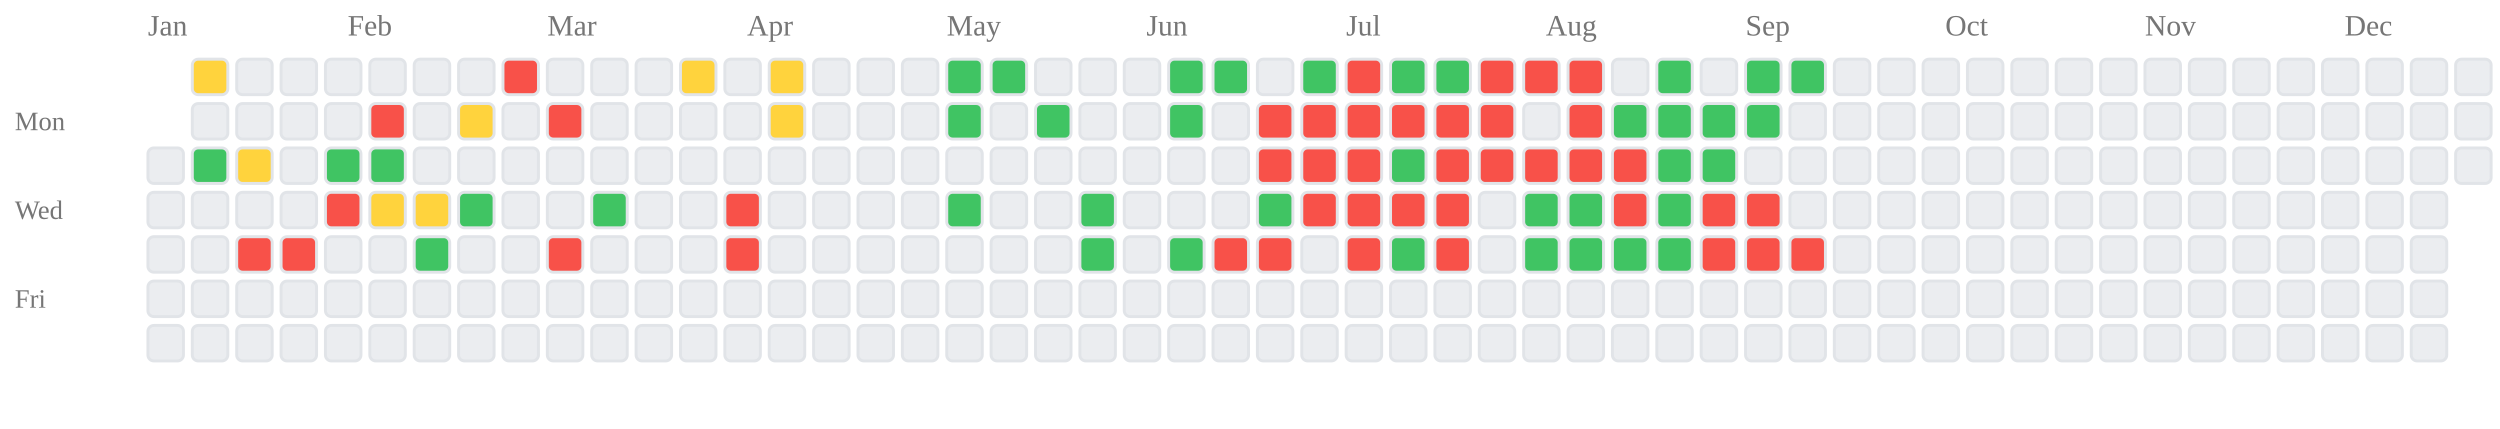
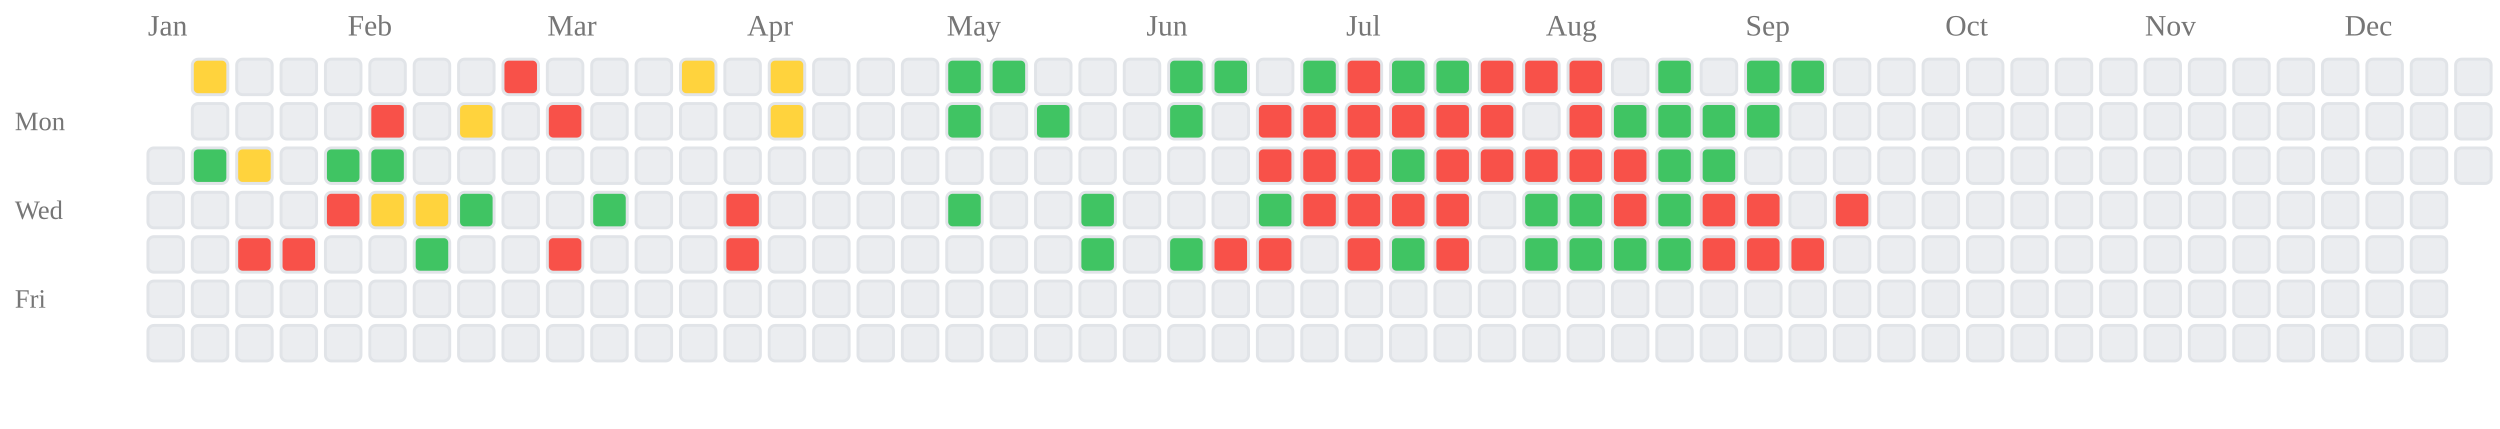
<svg xmlns="http://www.w3.org/2000/svg" width="845" height="145">
  <style>
        .month { font-size: 10px; fill: #767676; }
        .day { font-size: 9px; fill: #767676; }
        .cell { stroke: #e1e4e8; stroke-width: 1; }
        .cell-profit { fill: #40c463; }
        .cell-loss { fill: #f85149; }
        .cell-breakeven { fill: #ffd33d; }
        .cell-empty { fill: #ebedf0; }
    </style>
  <text x="50.0" y="12" class="month">Jan</text>
  <text x="117.5" y="12" class="month">Feb</text>
  <text x="185.0" y="12" class="month">Mar</text>
  <text x="252.5" y="12" class="month">Apr</text>
  <text x="320.0" y="12" class="month">May</text>
  <text x="387.5" y="12" class="month">Jun</text>
  <text x="455.0" y="12" class="month">Jul</text>
  <text x="522.5" y="12" class="month">Aug</text>
  <text x="590.0" y="12" class="month">Sep</text>
  <text x="657.5" y="12" class="month">Oct</text>
  <text x="725.0" y="12" class="month">Nov</text>
  <text x="792.5" y="12" class="month">Dec</text>
  <text x="5" y="44" class="day">Mon</text>
  <text x="5" y="74" class="day">Wed</text>
  <text x="5" y="104" class="day">Fri</text>
  <rect x="50" y="50" width="12" height="12" class="cell cell-empty" rx="2" ry="2" />
  <rect x="50" y="65" width="12" height="12" class="cell cell-empty" rx="2" ry="2" />
  <rect x="50" y="80" width="12" height="12" class="cell cell-empty" rx="2" ry="2" />
  <rect x="50" y="95" width="12" height="12" class="cell cell-empty" rx="2" ry="2" />
  <rect x="50" y="110" width="12" height="12" class="cell cell-empty" rx="2" ry="2" />
  <rect x="65" y="20" width="12" height="12" class="cell cell-breakeven" rx="2" ry="2" />
  <rect x="65" y="35" width="12" height="12" class="cell cell-empty" rx="2" ry="2" />
  <rect x="65" y="50" width="12" height="12" class="cell cell-profit" rx="2" ry="2" />
  <rect x="65" y="65" width="12" height="12" class="cell cell-empty" rx="2" ry="2" />
  <rect x="65" y="80" width="12" height="12" class="cell cell-empty" rx="2" ry="2" />
  <rect x="65" y="95" width="12" height="12" class="cell cell-empty" rx="2" ry="2" />
  <rect x="65" y="110" width="12" height="12" class="cell cell-empty" rx="2" ry="2" />
  <rect x="80" y="20" width="12" height="12" class="cell cell-empty" rx="2" ry="2" />
  <rect x="80" y="35" width="12" height="12" class="cell cell-empty" rx="2" ry="2" />
  <rect x="80" y="50" width="12" height="12" class="cell cell-breakeven" rx="2" ry="2" />
  <rect x="80" y="65" width="12" height="12" class="cell cell-empty" rx="2" ry="2" />
  <rect x="80" y="80" width="12" height="12" class="cell cell-loss" rx="2" ry="2" />
  <rect x="80" y="95" width="12" height="12" class="cell cell-empty" rx="2" ry="2" />
  <rect x="80" y="110" width="12" height="12" class="cell cell-empty" rx="2" ry="2" />
  <rect x="95" y="20" width="12" height="12" class="cell cell-empty" rx="2" ry="2" />
  <rect x="95" y="35" width="12" height="12" class="cell cell-empty" rx="2" ry="2" />
  <rect x="95" y="50" width="12" height="12" class="cell cell-empty" rx="2" ry="2" />
  <rect x="95" y="65" width="12" height="12" class="cell cell-empty" rx="2" ry="2" />
  <rect x="95" y="80" width="12" height="12" class="cell cell-loss" rx="2" ry="2" />
  <rect x="95" y="95" width="12" height="12" class="cell cell-empty" rx="2" ry="2" />
  <rect x="95" y="110" width="12" height="12" class="cell cell-empty" rx="2" ry="2" />
  <rect x="110" y="20" width="12" height="12" class="cell cell-empty" rx="2" ry="2" />
  <rect x="110" y="35" width="12" height="12" class="cell cell-empty" rx="2" ry="2" />
  <rect x="110" y="50" width="12" height="12" class="cell cell-profit" rx="2" ry="2" />
  <rect x="110" y="65" width="12" height="12" class="cell cell-loss" rx="2" ry="2" />
  <rect x="110" y="80" width="12" height="12" class="cell cell-empty" rx="2" ry="2" />
  <rect x="110" y="95" width="12" height="12" class="cell cell-empty" rx="2" ry="2" />
  <rect x="110" y="110" width="12" height="12" class="cell cell-empty" rx="2" ry="2" />
  <rect x="125" y="20" width="12" height="12" class="cell cell-empty" rx="2" ry="2" />
  <rect x="125" y="35" width="12" height="12" class="cell cell-loss" rx="2" ry="2" />
  <rect x="125" y="50" width="12" height="12" class="cell cell-profit" rx="2" ry="2" />
  <rect x="125" y="65" width="12" height="12" class="cell cell-breakeven" rx="2" ry="2" />
  <rect x="125" y="80" width="12" height="12" class="cell cell-empty" rx="2" ry="2" />
  <rect x="125" y="95" width="12" height="12" class="cell cell-empty" rx="2" ry="2" />
  <rect x="125" y="110" width="12" height="12" class="cell cell-empty" rx="2" ry="2" />
  <rect x="140" y="20" width="12" height="12" class="cell cell-empty" rx="2" ry="2" />
  <rect x="140" y="35" width="12" height="12" class="cell cell-empty" rx="2" ry="2" />
  <rect x="140" y="50" width="12" height="12" class="cell cell-empty" rx="2" ry="2" />
  <rect x="140" y="65" width="12" height="12" class="cell cell-breakeven" rx="2" ry="2" />
  <rect x="140" y="80" width="12" height="12" class="cell cell-profit" rx="2" ry="2" />
  <rect x="140" y="95" width="12" height="12" class="cell cell-empty" rx="2" ry="2" />
  <rect x="140" y="110" width="12" height="12" class="cell cell-empty" rx="2" ry="2" />
  <rect x="155" y="20" width="12" height="12" class="cell cell-empty" rx="2" ry="2" />
  <rect x="155" y="35" width="12" height="12" class="cell cell-breakeven" rx="2" ry="2" />
  <rect x="155" y="50" width="12" height="12" class="cell cell-empty" rx="2" ry="2" />
  <rect x="155" y="65" width="12" height="12" class="cell cell-profit" rx="2" ry="2" />
  <rect x="155" y="80" width="12" height="12" class="cell cell-empty" rx="2" ry="2" />
  <rect x="155" y="95" width="12" height="12" class="cell cell-empty" rx="2" ry="2" />
  <rect x="155" y="110" width="12" height="12" class="cell cell-empty" rx="2" ry="2" />
  <rect x="170" y="20" width="12" height="12" class="cell cell-loss" rx="2" ry="2" />
  <rect x="170" y="35" width="12" height="12" class="cell cell-empty" rx="2" ry="2" />
  <rect x="170" y="50" width="12" height="12" class="cell cell-empty" rx="2" ry="2" />
  <rect x="170" y="65" width="12" height="12" class="cell cell-empty" rx="2" ry="2" />
  <rect x="170" y="80" width="12" height="12" class="cell cell-empty" rx="2" ry="2" />
  <rect x="170" y="95" width="12" height="12" class="cell cell-empty" rx="2" ry="2" />
  <rect x="170" y="110" width="12" height="12" class="cell cell-empty" rx="2" ry="2" />
  <rect x="185" y="20" width="12" height="12" class="cell cell-empty" rx="2" ry="2" />
  <rect x="185" y="35" width="12" height="12" class="cell cell-loss" rx="2" ry="2" />
  <rect x="185" y="50" width="12" height="12" class="cell cell-empty" rx="2" ry="2" />
  <rect x="185" y="65" width="12" height="12" class="cell cell-empty" rx="2" ry="2" />
  <rect x="185" y="80" width="12" height="12" class="cell cell-loss" rx="2" ry="2" />
  <rect x="185" y="95" width="12" height="12" class="cell cell-empty" rx="2" ry="2" />
  <rect x="185" y="110" width="12" height="12" class="cell cell-empty" rx="2" ry="2" />
  <rect x="200" y="20" width="12" height="12" class="cell cell-empty" rx="2" ry="2" />
  <rect x="200" y="35" width="12" height="12" class="cell cell-empty" rx="2" ry="2" />
  <rect x="200" y="50" width="12" height="12" class="cell cell-empty" rx="2" ry="2" />
  <rect x="200" y="65" width="12" height="12" class="cell cell-profit" rx="2" ry="2" />
  <rect x="200" y="80" width="12" height="12" class="cell cell-empty" rx="2" ry="2" />
  <rect x="200" y="95" width="12" height="12" class="cell cell-empty" rx="2" ry="2" />
  <rect x="200" y="110" width="12" height="12" class="cell cell-empty" rx="2" ry="2" />
  <rect x="215" y="20" width="12" height="12" class="cell cell-empty" rx="2" ry="2" />
  <rect x="215" y="35" width="12" height="12" class="cell cell-empty" rx="2" ry="2" />
  <rect x="215" y="50" width="12" height="12" class="cell cell-empty" rx="2" ry="2" />
  <rect x="215" y="65" width="12" height="12" class="cell cell-empty" rx="2" ry="2" />
  <rect x="215" y="80" width="12" height="12" class="cell cell-empty" rx="2" ry="2" />
  <rect x="215" y="95" width="12" height="12" class="cell cell-empty" rx="2" ry="2" />
  <rect x="215" y="110" width="12" height="12" class="cell cell-empty" rx="2" ry="2" />
  <rect x="230" y="20" width="12" height="12" class="cell cell-breakeven" rx="2" ry="2" />
  <rect x="230" y="35" width="12" height="12" class="cell cell-empty" rx="2" ry="2" />
  <rect x="230" y="50" width="12" height="12" class="cell cell-empty" rx="2" ry="2" />
  <rect x="230" y="65" width="12" height="12" class="cell cell-empty" rx="2" ry="2" />
  <rect x="230" y="80" width="12" height="12" class="cell cell-empty" rx="2" ry="2" />
  <rect x="230" y="95" width="12" height="12" class="cell cell-empty" rx="2" ry="2" />
  <rect x="230" y="110" width="12" height="12" class="cell cell-empty" rx="2" ry="2" />
  <rect x="245" y="20" width="12" height="12" class="cell cell-empty" rx="2" ry="2" />
  <rect x="245" y="35" width="12" height="12" class="cell cell-empty" rx="2" ry="2" />
  <rect x="245" y="50" width="12" height="12" class="cell cell-empty" rx="2" ry="2" />
  <rect x="245" y="65" width="12" height="12" class="cell cell-loss" rx="2" ry="2" />
  <rect x="245" y="80" width="12" height="12" class="cell cell-loss" rx="2" ry="2" />
  <rect x="245" y="95" width="12" height="12" class="cell cell-empty" rx="2" ry="2" />
  <rect x="245" y="110" width="12" height="12" class="cell cell-empty" rx="2" ry="2" />
  <rect x="260" y="20" width="12" height="12" class="cell cell-breakeven" rx="2" ry="2" />
  <rect x="260" y="35" width="12" height="12" class="cell cell-breakeven" rx="2" ry="2" />
  <rect x="260" y="50" width="12" height="12" class="cell cell-empty" rx="2" ry="2" />
  <rect x="260" y="65" width="12" height="12" class="cell cell-empty" rx="2" ry="2" />
  <rect x="260" y="80" width="12" height="12" class="cell cell-empty" rx="2" ry="2" />
  <rect x="260" y="95" width="12" height="12" class="cell cell-empty" rx="2" ry="2" />
  <rect x="260" y="110" width="12" height="12" class="cell cell-empty" rx="2" ry="2" />
  <rect x="275" y="20" width="12" height="12" class="cell cell-empty" rx="2" ry="2" />
  <rect x="275" y="35" width="12" height="12" class="cell cell-empty" rx="2" ry="2" />
  <rect x="275" y="50" width="12" height="12" class="cell cell-empty" rx="2" ry="2" />
  <rect x="275" y="65" width="12" height="12" class="cell cell-empty" rx="2" ry="2" />
  <rect x="275" y="80" width="12" height="12" class="cell cell-empty" rx="2" ry="2" />
  <rect x="275" y="95" width="12" height="12" class="cell cell-empty" rx="2" ry="2" />
  <rect x="275" y="110" width="12" height="12" class="cell cell-empty" rx="2" ry="2" />
  <rect x="290" y="20" width="12" height="12" class="cell cell-empty" rx="2" ry="2" />
  <rect x="290" y="35" width="12" height="12" class="cell cell-empty" rx="2" ry="2" />
  <rect x="290" y="50" width="12" height="12" class="cell cell-empty" rx="2" ry="2" />
  <rect x="290" y="65" width="12" height="12" class="cell cell-empty" rx="2" ry="2" />
  <rect x="290" y="80" width="12" height="12" class="cell cell-empty" rx="2" ry="2" />
  <rect x="290" y="95" width="12" height="12" class="cell cell-empty" rx="2" ry="2" />
  <rect x="290" y="110" width="12" height="12" class="cell cell-empty" rx="2" ry="2" />
  <rect x="305" y="20" width="12" height="12" class="cell cell-empty" rx="2" ry="2" />
  <rect x="305" y="35" width="12" height="12" class="cell cell-empty" rx="2" ry="2" />
  <rect x="305" y="50" width="12" height="12" class="cell cell-empty" rx="2" ry="2" />
  <rect x="305" y="65" width="12" height="12" class="cell cell-empty" rx="2" ry="2" />
  <rect x="305" y="80" width="12" height="12" class="cell cell-empty" rx="2" ry="2" />
  <rect x="305" y="95" width="12" height="12" class="cell cell-empty" rx="2" ry="2" />
  <rect x="305" y="110" width="12" height="12" class="cell cell-empty" rx="2" ry="2" />
  <rect x="320" y="20" width="12" height="12" class="cell cell-profit" rx="2" ry="2" />
  <rect x="320" y="35" width="12" height="12" class="cell cell-profit" rx="2" ry="2" />
  <rect x="320" y="50" width="12" height="12" class="cell cell-empty" rx="2" ry="2" />
  <rect x="320" y="65" width="12" height="12" class="cell cell-profit" rx="2" ry="2" />
  <rect x="320" y="80" width="12" height="12" class="cell cell-empty" rx="2" ry="2" />
  <rect x="320" y="95" width="12" height="12" class="cell cell-empty" rx="2" ry="2" />
  <rect x="320" y="110" width="12" height="12" class="cell cell-empty" rx="2" ry="2" />
  <rect x="335" y="20" width="12" height="12" class="cell cell-profit" rx="2" ry="2" />
  <rect x="335" y="35" width="12" height="12" class="cell cell-empty" rx="2" ry="2" />
  <rect x="335" y="50" width="12" height="12" class="cell cell-empty" rx="2" ry="2" />
  <rect x="335" y="65" width="12" height="12" class="cell cell-empty" rx="2" ry="2" />
  <rect x="335" y="80" width="12" height="12" class="cell cell-empty" rx="2" ry="2" />
  <rect x="335" y="95" width="12" height="12" class="cell cell-empty" rx="2" ry="2" />
  <rect x="335" y="110" width="12" height="12" class="cell cell-empty" rx="2" ry="2" />
  <rect x="350" y="20" width="12" height="12" class="cell cell-empty" rx="2" ry="2" />
  <rect x="350" y="35" width="12" height="12" class="cell cell-profit" rx="2" ry="2" />
  <rect x="350" y="50" width="12" height="12" class="cell cell-empty" rx="2" ry="2" />
  <rect x="350" y="65" width="12" height="12" class="cell cell-empty" rx="2" ry="2" />
  <rect x="350" y="80" width="12" height="12" class="cell cell-empty" rx="2" ry="2" />
  <rect x="350" y="95" width="12" height="12" class="cell cell-empty" rx="2" ry="2" />
  <rect x="350" y="110" width="12" height="12" class="cell cell-empty" rx="2" ry="2" />
  <rect x="365" y="20" width="12" height="12" class="cell cell-empty" rx="2" ry="2" />
  <rect x="365" y="35" width="12" height="12" class="cell cell-empty" rx="2" ry="2" />
  <rect x="365" y="50" width="12" height="12" class="cell cell-empty" rx="2" ry="2" />
  <rect x="365" y="65" width="12" height="12" class="cell cell-profit" rx="2" ry="2" />
  <rect x="365" y="80" width="12" height="12" class="cell cell-profit" rx="2" ry="2" />
  <rect x="365" y="95" width="12" height="12" class="cell cell-empty" rx="2" ry="2" />
  <rect x="365" y="110" width="12" height="12" class="cell cell-empty" rx="2" ry="2" />
  <rect x="380" y="20" width="12" height="12" class="cell cell-empty" rx="2" ry="2" />
  <rect x="380" y="35" width="12" height="12" class="cell cell-empty" rx="2" ry="2" />
  <rect x="380" y="50" width="12" height="12" class="cell cell-empty" rx="2" ry="2" />
  <rect x="380" y="65" width="12" height="12" class="cell cell-empty" rx="2" ry="2" />
  <rect x="380" y="80" width="12" height="12" class="cell cell-empty" rx="2" ry="2" />
  <rect x="380" y="95" width="12" height="12" class="cell cell-empty" rx="2" ry="2" />
  <rect x="380" y="110" width="12" height="12" class="cell cell-empty" rx="2" ry="2" />
  <rect x="395" y="20" width="12" height="12" class="cell cell-profit" rx="2" ry="2" />
  <rect x="395" y="35" width="12" height="12" class="cell cell-profit" rx="2" ry="2" />
  <rect x="395" y="50" width="12" height="12" class="cell cell-empty" rx="2" ry="2" />
  <rect x="395" y="65" width="12" height="12" class="cell cell-empty" rx="2" ry="2" />
  <rect x="395" y="80" width="12" height="12" class="cell cell-profit" rx="2" ry="2" />
  <rect x="395" y="95" width="12" height="12" class="cell cell-empty" rx="2" ry="2" />
  <rect x="395" y="110" width="12" height="12" class="cell cell-empty" rx="2" ry="2" />
  <rect x="410" y="20" width="12" height="12" class="cell cell-profit" rx="2" ry="2" />
  <rect x="410" y="35" width="12" height="12" class="cell cell-empty" rx="2" ry="2" />
  <rect x="410" y="50" width="12" height="12" class="cell cell-empty" rx="2" ry="2" />
  <rect x="410" y="65" width="12" height="12" class="cell cell-empty" rx="2" ry="2" />
  <rect x="410" y="80" width="12" height="12" class="cell cell-loss" rx="2" ry="2" />
  <rect x="410" y="95" width="12" height="12" class="cell cell-empty" rx="2" ry="2" />
  <rect x="410" y="110" width="12" height="12" class="cell cell-empty" rx="2" ry="2" />
  <rect x="425" y="20" width="12" height="12" class="cell cell-empty" rx="2" ry="2" />
  <rect x="425" y="35" width="12" height="12" class="cell cell-loss" rx="2" ry="2" />
  <rect x="425" y="50" width="12" height="12" class="cell cell-loss" rx="2" ry="2" />
  <rect x="425" y="65" width="12" height="12" class="cell cell-profit" rx="2" ry="2" />
  <rect x="425" y="80" width="12" height="12" class="cell cell-loss" rx="2" ry="2" />
  <rect x="425" y="95" width="12" height="12" class="cell cell-empty" rx="2" ry="2" />
  <rect x="425" y="110" width="12" height="12" class="cell cell-empty" rx="2" ry="2" />
  <rect x="440" y="20" width="12" height="12" class="cell cell-profit" rx="2" ry="2" />
  <rect x="440" y="35" width="12" height="12" class="cell cell-loss" rx="2" ry="2" />
  <rect x="440" y="50" width="12" height="12" class="cell cell-loss" rx="2" ry="2" />
  <rect x="440" y="65" width="12" height="12" class="cell cell-loss" rx="2" ry="2" />
  <rect x="440" y="80" width="12" height="12" class="cell cell-empty" rx="2" ry="2" />
  <rect x="440" y="95" width="12" height="12" class="cell cell-empty" rx="2" ry="2" />
  <rect x="440" y="110" width="12" height="12" class="cell cell-empty" rx="2" ry="2" />
  <rect x="455" y="20" width="12" height="12" class="cell cell-loss" rx="2" ry="2" />
  <rect x="455" y="35" width="12" height="12" class="cell cell-loss" rx="2" ry="2" />
  <rect x="455" y="50" width="12" height="12" class="cell cell-loss" rx="2" ry="2" />
  <rect x="455" y="65" width="12" height="12" class="cell cell-loss" rx="2" ry="2" />
  <rect x="455" y="80" width="12" height="12" class="cell cell-loss" rx="2" ry="2" />
  <rect x="455" y="95" width="12" height="12" class="cell cell-empty" rx="2" ry="2" />
  <rect x="455" y="110" width="12" height="12" class="cell cell-empty" rx="2" ry="2" />
  <rect x="470" y="20" width="12" height="12" class="cell cell-profit" rx="2" ry="2" />
  <rect x="470" y="35" width="12" height="12" class="cell cell-loss" rx="2" ry="2" />
  <rect x="470" y="50" width="12" height="12" class="cell cell-profit" rx="2" ry="2" />
  <rect x="470" y="65" width="12" height="12" class="cell cell-loss" rx="2" ry="2" />
  <rect x="470" y="80" width="12" height="12" class="cell cell-profit" rx="2" ry="2" />
  <rect x="470" y="95" width="12" height="12" class="cell cell-empty" rx="2" ry="2" />
  <rect x="470" y="110" width="12" height="12" class="cell cell-empty" rx="2" ry="2" />
  <rect x="485" y="20" width="12" height="12" class="cell cell-profit" rx="2" ry="2" />
  <rect x="485" y="35" width="12" height="12" class="cell cell-loss" rx="2" ry="2" />
  <rect x="485" y="50" width="12" height="12" class="cell cell-loss" rx="2" ry="2" />
  <rect x="485" y="65" width="12" height="12" class="cell cell-loss" rx="2" ry="2" />
  <rect x="485" y="80" width="12" height="12" class="cell cell-loss" rx="2" ry="2" />
  <rect x="485" y="95" width="12" height="12" class="cell cell-empty" rx="2" ry="2" />
  <rect x="485" y="110" width="12" height="12" class="cell cell-empty" rx="2" ry="2" />
  <rect x="500" y="20" width="12" height="12" class="cell cell-loss" rx="2" ry="2" />
  <rect x="500" y="35" width="12" height="12" class="cell cell-loss" rx="2" ry="2" />
  <rect x="500" y="50" width="12" height="12" class="cell cell-loss" rx="2" ry="2" />
  <rect x="500" y="65" width="12" height="12" class="cell cell-empty" rx="2" ry="2" />
  <rect x="500" y="80" width="12" height="12" class="cell cell-empty" rx="2" ry="2" />
  <rect x="500" y="95" width="12" height="12" class="cell cell-empty" rx="2" ry="2" />
  <rect x="500" y="110" width="12" height="12" class="cell cell-empty" rx="2" ry="2" />
  <rect x="515" y="20" width="12" height="12" class="cell cell-loss" rx="2" ry="2" />
  <rect x="515" y="35" width="12" height="12" class="cell cell-empty" rx="2" ry="2" />
  <rect x="515" y="50" width="12" height="12" class="cell cell-loss" rx="2" ry="2" />
  <rect x="515" y="65" width="12" height="12" class="cell cell-profit" rx="2" ry="2" />
  <rect x="515" y="80" width="12" height="12" class="cell cell-profit" rx="2" ry="2" />
  <rect x="515" y="95" width="12" height="12" class="cell cell-empty" rx="2" ry="2" />
  <rect x="515" y="110" width="12" height="12" class="cell cell-empty" rx="2" ry="2" />
  <rect x="530" y="20" width="12" height="12" class="cell cell-loss" rx="2" ry="2" />
  <rect x="530" y="35" width="12" height="12" class="cell cell-loss" rx="2" ry="2" />
  <rect x="530" y="50" width="12" height="12" class="cell cell-loss" rx="2" ry="2" />
  <rect x="530" y="65" width="12" height="12" class="cell cell-profit" rx="2" ry="2" />
  <rect x="530" y="80" width="12" height="12" class="cell cell-profit" rx="2" ry="2" />
  <rect x="530" y="95" width="12" height="12" class="cell cell-empty" rx="2" ry="2" />
  <rect x="530" y="110" width="12" height="12" class="cell cell-empty" rx="2" ry="2" />
  <rect x="545" y="20" width="12" height="12" class="cell cell-empty" rx="2" ry="2" />
  <rect x="545" y="35" width="12" height="12" class="cell cell-profit" rx="2" ry="2" />
  <rect x="545" y="50" width="12" height="12" class="cell cell-loss" rx="2" ry="2" />
  <rect x="545" y="65" width="12" height="12" class="cell cell-loss" rx="2" ry="2" />
  <rect x="545" y="80" width="12" height="12" class="cell cell-profit" rx="2" ry="2" />
  <rect x="545" y="95" width="12" height="12" class="cell cell-empty" rx="2" ry="2" />
  <rect x="545" y="110" width="12" height="12" class="cell cell-empty" rx="2" ry="2" />
  <rect x="560" y="20" width="12" height="12" class="cell cell-profit" rx="2" ry="2" />
  <rect x="560" y="35" width="12" height="12" class="cell cell-profit" rx="2" ry="2" />
  <rect x="560" y="50" width="12" height="12" class="cell cell-profit" rx="2" ry="2" />
  <rect x="560" y="65" width="12" height="12" class="cell cell-profit" rx="2" ry="2" />
  <rect x="560" y="80" width="12" height="12" class="cell cell-profit" rx="2" ry="2" />
  <rect x="560" y="95" width="12" height="12" class="cell cell-empty" rx="2" ry="2" />
  <rect x="560" y="110" width="12" height="12" class="cell cell-empty" rx="2" ry="2" />
  <rect x="575" y="20" width="12" height="12" class="cell cell-empty" rx="2" ry="2" />
  <rect x="575" y="35" width="12" height="12" class="cell cell-profit" rx="2" ry="2" />
  <rect x="575" y="50" width="12" height="12" class="cell cell-profit" rx="2" ry="2" />
  <rect x="575" y="65" width="12" height="12" class="cell cell-loss" rx="2" ry="2" />
  <rect x="575" y="80" width="12" height="12" class="cell cell-loss" rx="2" ry="2" />
  <rect x="575" y="95" width="12" height="12" class="cell cell-empty" rx="2" ry="2" />
  <rect x="575" y="110" width="12" height="12" class="cell cell-empty" rx="2" ry="2" />
  <rect x="590" y="20" width="12" height="12" class="cell cell-profit" rx="2" ry="2" />
  <rect x="590" y="35" width="12" height="12" class="cell cell-profit" rx="2" ry="2" />
  <rect x="590" y="50" width="12" height="12" class="cell cell-empty" rx="2" ry="2" />
  <rect x="590" y="65" width="12" height="12" class="cell cell-loss" rx="2" ry="2" />
  <rect x="590" y="80" width="12" height="12" class="cell cell-loss" rx="2" ry="2" />
  <rect x="590" y="95" width="12" height="12" class="cell cell-empty" rx="2" ry="2" />
  <rect x="590" y="110" width="12" height="12" class="cell cell-empty" rx="2" ry="2" />
  <rect x="605" y="20" width="12" height="12" class="cell cell-profit" rx="2" ry="2" />
  <rect x="605" y="35" width="12" height="12" class="cell cell-empty" rx="2" ry="2" />
  <rect x="605" y="50" width="12" height="12" class="cell cell-empty" rx="2" ry="2" />
  <rect x="605" y="65" width="12" height="12" class="cell cell-empty" rx="2" ry="2" />
  <rect x="605" y="80" width="12" height="12" class="cell cell-loss" rx="2" ry="2" />
  <rect x="605" y="95" width="12" height="12" class="cell cell-empty" rx="2" ry="2" />
  <rect x="605" y="110" width="12" height="12" class="cell cell-empty" rx="2" ry="2" />
  <rect x="620" y="20" width="12" height="12" class="cell cell-empty" rx="2" ry="2" />
  <rect x="620" y="35" width="12" height="12" class="cell cell-empty" rx="2" ry="2" />
  <rect x="620" y="50" width="12" height="12" class="cell cell-empty" rx="2" ry="2" />
-   <rect x="620" y="65" width="12" height="12" class="cell cell-empty" rx="2" ry="2" />
+   <rect x="620" y="65" width="12" height="12" class="cell cell-loss" rx="2" ry="2" />
  <rect x="620" y="80" width="12" height="12" class="cell cell-empty" rx="2" ry="2" />
  <rect x="620" y="95" width="12" height="12" class="cell cell-empty" rx="2" ry="2" />
  <rect x="620" y="110" width="12" height="12" class="cell cell-empty" rx="2" ry="2" />
  <rect x="635" y="20" width="12" height="12" class="cell cell-empty" rx="2" ry="2" />
  <rect x="635" y="35" width="12" height="12" class="cell cell-empty" rx="2" ry="2" />
  <rect x="635" y="50" width="12" height="12" class="cell cell-empty" rx="2" ry="2" />
  <rect x="635" y="65" width="12" height="12" class="cell cell-empty" rx="2" ry="2" />
  <rect x="635" y="80" width="12" height="12" class="cell cell-empty" rx="2" ry="2" />
  <rect x="635" y="95" width="12" height="12" class="cell cell-empty" rx="2" ry="2" />
  <rect x="635" y="110" width="12" height="12" class="cell cell-empty" rx="2" ry="2" />
  <rect x="650" y="20" width="12" height="12" class="cell cell-empty" rx="2" ry="2" />
  <rect x="650" y="35" width="12" height="12" class="cell cell-empty" rx="2" ry="2" />
  <rect x="650" y="50" width="12" height="12" class="cell cell-empty" rx="2" ry="2" />
  <rect x="650" y="65" width="12" height="12" class="cell cell-empty" rx="2" ry="2" />
  <rect x="650" y="80" width="12" height="12" class="cell cell-empty" rx="2" ry="2" />
  <rect x="650" y="95" width="12" height="12" class="cell cell-empty" rx="2" ry="2" />
  <rect x="650" y="110" width="12" height="12" class="cell cell-empty" rx="2" ry="2" />
  <rect x="665" y="20" width="12" height="12" class="cell cell-empty" rx="2" ry="2" />
  <rect x="665" y="35" width="12" height="12" class="cell cell-empty" rx="2" ry="2" />
  <rect x="665" y="50" width="12" height="12" class="cell cell-empty" rx="2" ry="2" />
  <rect x="665" y="65" width="12" height="12" class="cell cell-empty" rx="2" ry="2" />
  <rect x="665" y="80" width="12" height="12" class="cell cell-empty" rx="2" ry="2" />
  <rect x="665" y="95" width="12" height="12" class="cell cell-empty" rx="2" ry="2" />
  <rect x="665" y="110" width="12" height="12" class="cell cell-empty" rx="2" ry="2" />
  <rect x="680" y="20" width="12" height="12" class="cell cell-empty" rx="2" ry="2" />
  <rect x="680" y="35" width="12" height="12" class="cell cell-empty" rx="2" ry="2" />
  <rect x="680" y="50" width="12" height="12" class="cell cell-empty" rx="2" ry="2" />
  <rect x="680" y="65" width="12" height="12" class="cell cell-empty" rx="2" ry="2" />
  <rect x="680" y="80" width="12" height="12" class="cell cell-empty" rx="2" ry="2" />
  <rect x="680" y="95" width="12" height="12" class="cell cell-empty" rx="2" ry="2" />
  <rect x="680" y="110" width="12" height="12" class="cell cell-empty" rx="2" ry="2" />
  <rect x="695" y="20" width="12" height="12" class="cell cell-empty" rx="2" ry="2" />
  <rect x="695" y="35" width="12" height="12" class="cell cell-empty" rx="2" ry="2" />
  <rect x="695" y="50" width="12" height="12" class="cell cell-empty" rx="2" ry="2" />
  <rect x="695" y="65" width="12" height="12" class="cell cell-empty" rx="2" ry="2" />
  <rect x="695" y="80" width="12" height="12" class="cell cell-empty" rx="2" ry="2" />
  <rect x="695" y="95" width="12" height="12" class="cell cell-empty" rx="2" ry="2" />
  <rect x="695" y="110" width="12" height="12" class="cell cell-empty" rx="2" ry="2" />
  <rect x="710" y="20" width="12" height="12" class="cell cell-empty" rx="2" ry="2" />
  <rect x="710" y="35" width="12" height="12" class="cell cell-empty" rx="2" ry="2" />
  <rect x="710" y="50" width="12" height="12" class="cell cell-empty" rx="2" ry="2" />
  <rect x="710" y="65" width="12" height="12" class="cell cell-empty" rx="2" ry="2" />
  <rect x="710" y="80" width="12" height="12" class="cell cell-empty" rx="2" ry="2" />
  <rect x="710" y="95" width="12" height="12" class="cell cell-empty" rx="2" ry="2" />
  <rect x="710" y="110" width="12" height="12" class="cell cell-empty" rx="2" ry="2" />
  <rect x="725" y="20" width="12" height="12" class="cell cell-empty" rx="2" ry="2" />
  <rect x="725" y="35" width="12" height="12" class="cell cell-empty" rx="2" ry="2" />
  <rect x="725" y="50" width="12" height="12" class="cell cell-empty" rx="2" ry="2" />
  <rect x="725" y="65" width="12" height="12" class="cell cell-empty" rx="2" ry="2" />
  <rect x="725" y="80" width="12" height="12" class="cell cell-empty" rx="2" ry="2" />
  <rect x="725" y="95" width="12" height="12" class="cell cell-empty" rx="2" ry="2" />
  <rect x="725" y="110" width="12" height="12" class="cell cell-empty" rx="2" ry="2" />
  <rect x="740" y="20" width="12" height="12" class="cell cell-empty" rx="2" ry="2" />
  <rect x="740" y="35" width="12" height="12" class="cell cell-empty" rx="2" ry="2" />
  <rect x="740" y="50" width="12" height="12" class="cell cell-empty" rx="2" ry="2" />
  <rect x="740" y="65" width="12" height="12" class="cell cell-empty" rx="2" ry="2" />
  <rect x="740" y="80" width="12" height="12" class="cell cell-empty" rx="2" ry="2" />
  <rect x="740" y="95" width="12" height="12" class="cell cell-empty" rx="2" ry="2" />
  <rect x="740" y="110" width="12" height="12" class="cell cell-empty" rx="2" ry="2" />
  <rect x="755" y="20" width="12" height="12" class="cell cell-empty" rx="2" ry="2" />
  <rect x="755" y="35" width="12" height="12" class="cell cell-empty" rx="2" ry="2" />
  <rect x="755" y="50" width="12" height="12" class="cell cell-empty" rx="2" ry="2" />
  <rect x="755" y="65" width="12" height="12" class="cell cell-empty" rx="2" ry="2" />
  <rect x="755" y="80" width="12" height="12" class="cell cell-empty" rx="2" ry="2" />
  <rect x="755" y="95" width="12" height="12" class="cell cell-empty" rx="2" ry="2" />
  <rect x="755" y="110" width="12" height="12" class="cell cell-empty" rx="2" ry="2" />
  <rect x="770" y="20" width="12" height="12" class="cell cell-empty" rx="2" ry="2" />
  <rect x="770" y="35" width="12" height="12" class="cell cell-empty" rx="2" ry="2" />
  <rect x="770" y="50" width="12" height="12" class="cell cell-empty" rx="2" ry="2" />
  <rect x="770" y="65" width="12" height="12" class="cell cell-empty" rx="2" ry="2" />
  <rect x="770" y="80" width="12" height="12" class="cell cell-empty" rx="2" ry="2" />
  <rect x="770" y="95" width="12" height="12" class="cell cell-empty" rx="2" ry="2" />
  <rect x="770" y="110" width="12" height="12" class="cell cell-empty" rx="2" ry="2" />
  <rect x="785" y="20" width="12" height="12" class="cell cell-empty" rx="2" ry="2" />
  <rect x="785" y="35" width="12" height="12" class="cell cell-empty" rx="2" ry="2" />
  <rect x="785" y="50" width="12" height="12" class="cell cell-empty" rx="2" ry="2" />
  <rect x="785" y="65" width="12" height="12" class="cell cell-empty" rx="2" ry="2" />
  <rect x="785" y="80" width="12" height="12" class="cell cell-empty" rx="2" ry="2" />
  <rect x="785" y="95" width="12" height="12" class="cell cell-empty" rx="2" ry="2" />
  <rect x="785" y="110" width="12" height="12" class="cell cell-empty" rx="2" ry="2" />
  <rect x="800" y="20" width="12" height="12" class="cell cell-empty" rx="2" ry="2" />
  <rect x="800" y="35" width="12" height="12" class="cell cell-empty" rx="2" ry="2" />
  <rect x="800" y="50" width="12" height="12" class="cell cell-empty" rx="2" ry="2" />
  <rect x="800" y="65" width="12" height="12" class="cell cell-empty" rx="2" ry="2" />
  <rect x="800" y="80" width="12" height="12" class="cell cell-empty" rx="2" ry="2" />
  <rect x="800" y="95" width="12" height="12" class="cell cell-empty" rx="2" ry="2" />
  <rect x="800" y="110" width="12" height="12" class="cell cell-empty" rx="2" ry="2" />
  <rect x="815" y="20" width="12" height="12" class="cell cell-empty" rx="2" ry="2" />
  <rect x="815" y="35" width="12" height="12" class="cell cell-empty" rx="2" ry="2" />
  <rect x="815" y="50" width="12" height="12" class="cell cell-empty" rx="2" ry="2" />
  <rect x="815" y="65" width="12" height="12" class="cell cell-empty" rx="2" ry="2" />
  <rect x="815" y="80" width="12" height="12" class="cell cell-empty" rx="2" ry="2" />
  <rect x="815" y="95" width="12" height="12" class="cell cell-empty" rx="2" ry="2" />
  <rect x="815" y="110" width="12" height="12" class="cell cell-empty" rx="2" ry="2" />
  <rect x="830" y="20" width="12" height="12" class="cell cell-empty" rx="2" ry="2" />
  <rect x="830" y="35" width="12" height="12" class="cell cell-empty" rx="2" ry="2" />
  <rect x="830" y="50" width="12" height="12" class="cell cell-empty" rx="2" ry="2" />
</svg>
